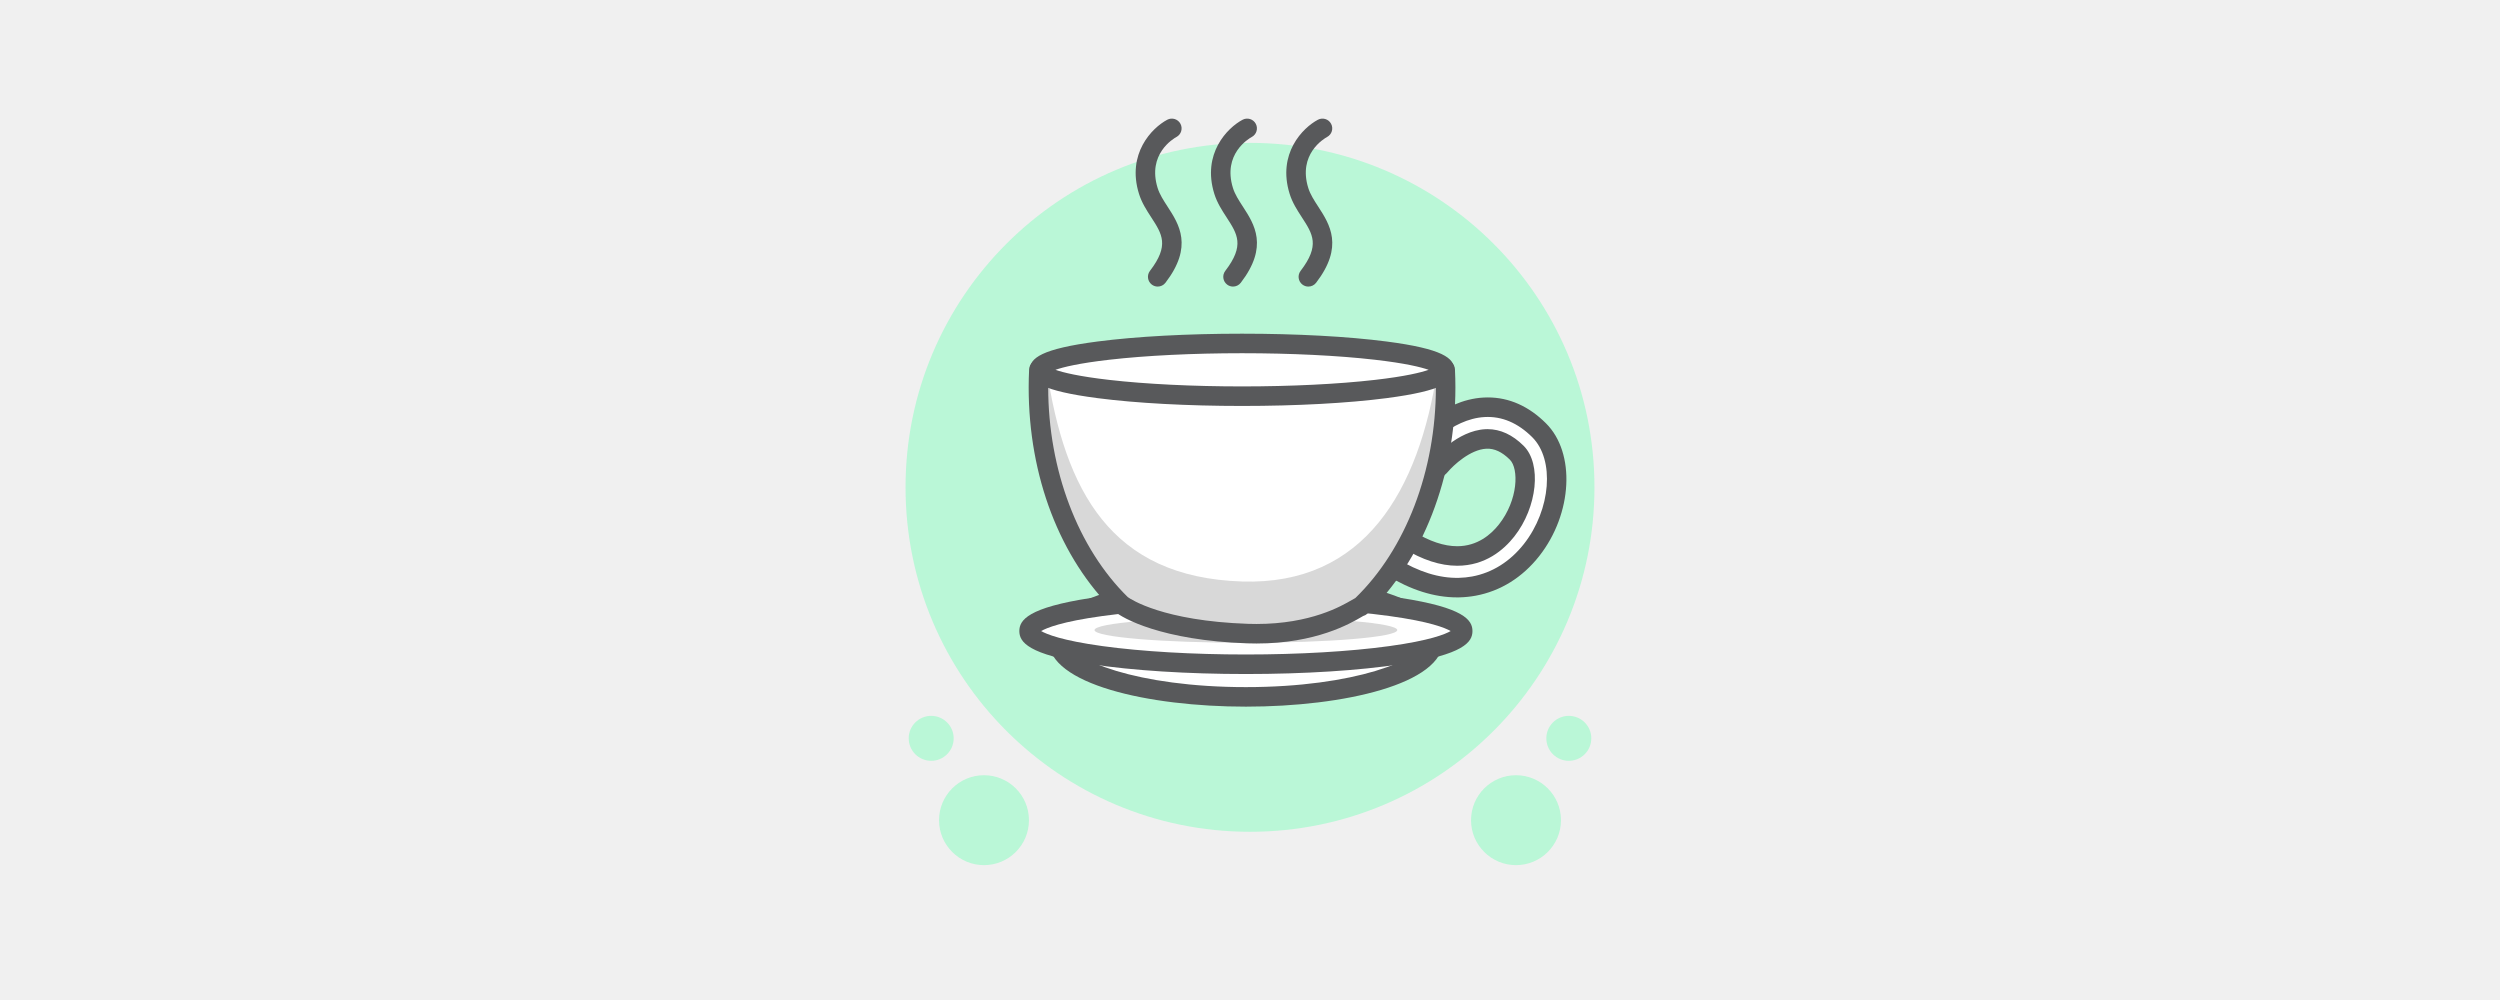
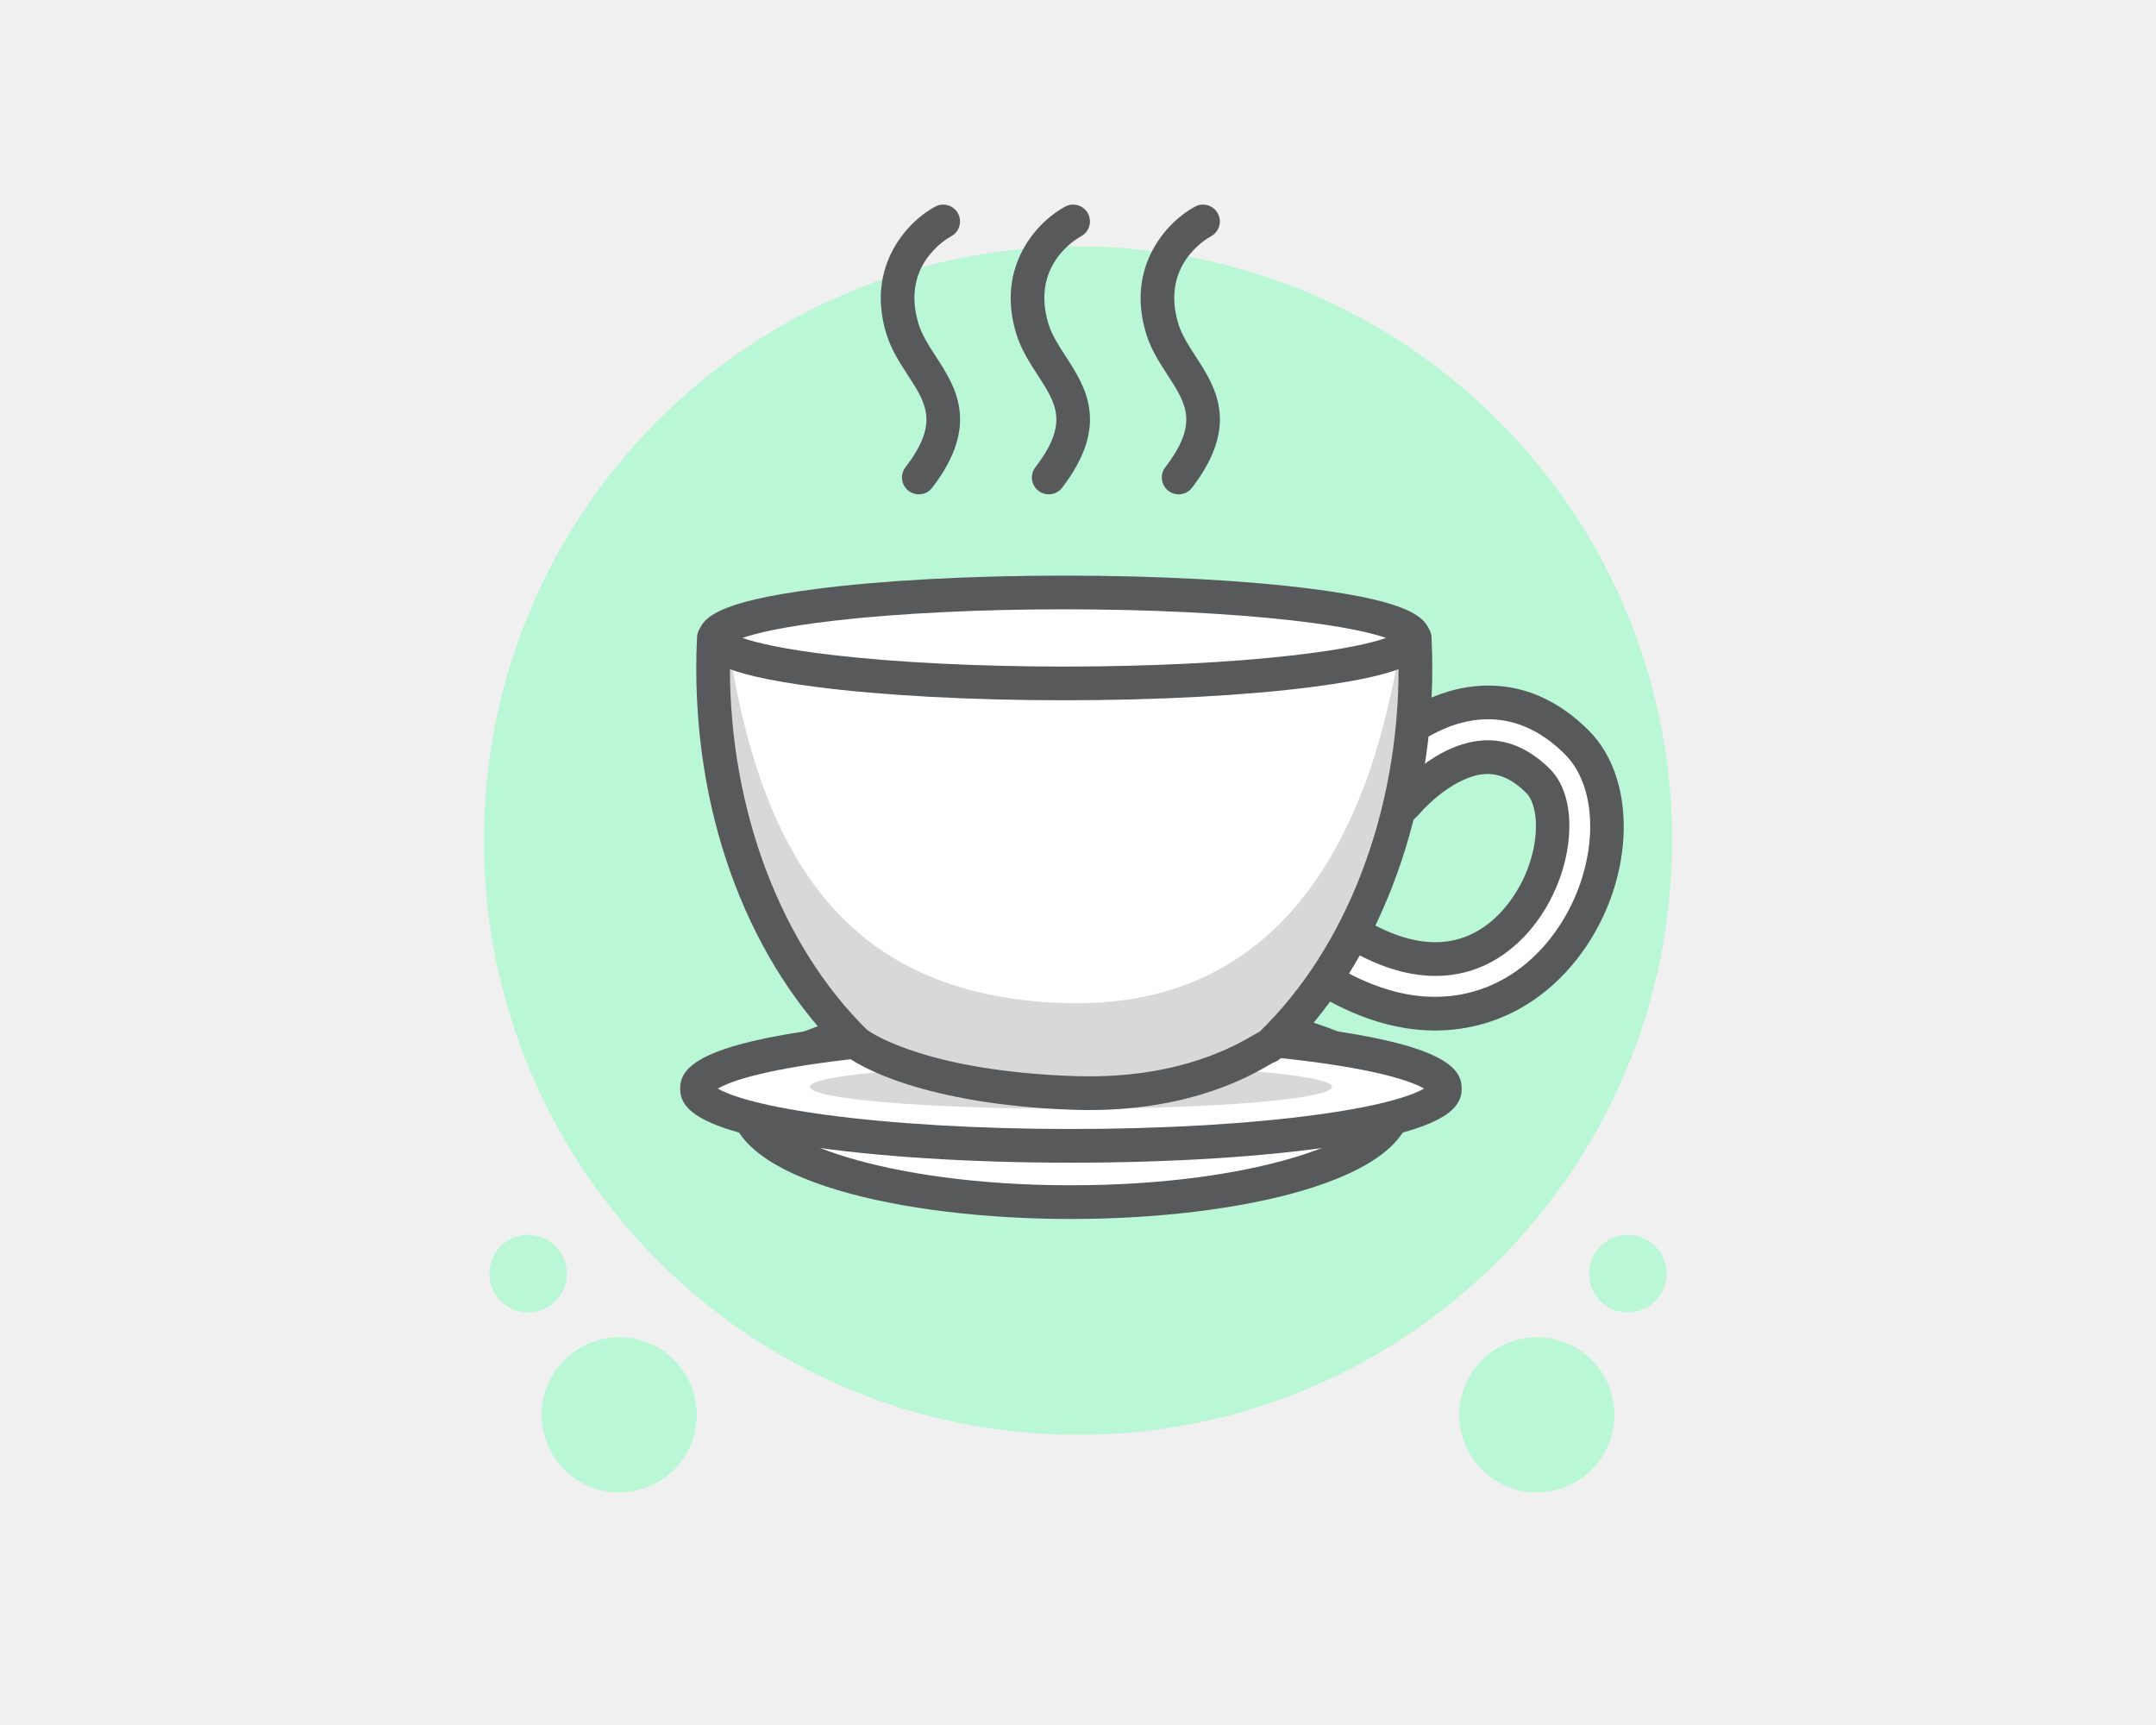
- <svg xmlns="http://www.w3.org/2000/svg" enable-background="new 797.5 531.5 512 512" height="80px" id="Layer_1" version="1.1" viewBox="797.5 531.5 512 512" width="200px" xml:space="preserve">
+ <svg xmlns="http://www.w3.org/2000/svg" enable-background="new 797.5 531.5 512 512" height="80px" id="Layer_1" version="1.1" viewBox="797.5 531.5 512 512" width="100px" xml:space="preserve">
  <g>
    <g>
      <circle cx="1053.5" cy="781.013" fill="#BAF7D7" r="176.363" />
    </g>
    <g>
      <circle cx="1189.695" cy="951.431" fill="#BAF7D7" r="23.022" />
    </g>
    <g>
      <circle cx="1216.732" cy="909.529" fill="#BAF7D7" r="11.511" />
    </g>
    <g>
      <circle cx="917.306" cy="951.431" fill="#BAF7D7" r="23.022" />
    </g>
    <g>
      <circle cx="890.269" cy="909.529" fill="#BAF7D7" r="11.511" />
    </g>
  </g>
  <g>
    <g>
      <path d="M1160.58,832.353c-11.037,0.246-22.563-3.288-34.371-10.553c-3.816-2.35-5.008-7.35-2.658-11.168    s7.35-5.01,11.168-2.66c27.16,16.712,43.088,4.121,50.166-4.871c11.184-14.208,11.969-33.064,5.182-39.807    c-5.049-5.014-10.242-7.311-15.76-7.051c-12.383,0.6-23.125,13.402-23.232,13.531c-2.855,3.443-7.967,3.941-11.418,1.1    c-3.453-2.844-3.965-7.936-1.133-11.397c0.615-0.753,15.291-18.433,34.889-19.444c10.256-0.543,19.719,3.42,28.096,11.743    c13.52,13.429,11.748,41.53-3.865,61.367c-7.836,9.954-18.051,16.331-29.543,18.443    C1165.619,832.043,1163.112,832.298,1160.58,832.353z" fill="#FFFFFF" />
    </g>
    <g>
      <path d="M1159.501,837.365c-11.635,0-23.717-3.804-35.912-11.306c-6.159-3.793-8.087-11.888-4.297-18.047    c2.406-3.91,6.586-6.245,11.181-6.245c2.423,0,4.797,0.673,6.866,1.946c8.034,4.944,15.521,7.45,22.254,7.45    c10.399,0,17.357-6.066,21.363-11.155c9.921-12.604,10.224-28.561,5.587-33.167c-4.003-3.976-7.917-5.783-12.001-5.604    c-8.343,0.404-17.002,8.616-19.634,11.746c-2.49,3.003-6.18,4.735-10.106,4.735c-3.03,0-5.986-1.06-8.324-2.985    c-5.566-4.584-6.385-12.849-1.824-18.423c0.67-0.819,16.702-20.146,38.501-21.271c0.7-0.037,1.404-0.056,2.104-0.056    c10.91,0,20.928,4.456,29.773,13.245c15.23,15.129,13.646,46.271-3.461,68.007c-8.6,10.924-19.861,17.933-32.567,20.269    c-2.727,0.501-5.523,0.786-8.313,0.848C1160.295,837.361,1159.898,837.365,1159.501,837.365z M1130.473,811.767    c-1.096,0-2.091,0.556-2.663,1.485c-0.901,1.464-0.443,3.389,1.021,4.29c10.945,6.732,21.552,10.063,31.639,9.812    c2.261-0.05,4.523-0.28,6.727-0.686c10.277-1.889,19.447-7.635,26.519-16.618c13.876-17.63,15.872-43.203,4.271-54.727    c-7.349-7.302-15.523-10.772-24.308-10.298c-17.431,0.899-31.145,17.448-31.281,17.615c-1.082,1.322-0.885,3.283,0.439,4.374    c0.707,0.582,1.46,0.704,1.967,0.704c0.941,0,1.825-0.414,2.424-1.136c0.505-0.606,12.354-14.633,26.839-15.334    c0.366-0.018,0.723-0.025,1.079-0.025c6.545,0,12.751,2.867,18.446,8.522c9.335,9.273,7.059,31.412-4.776,46.447    c-5.375,6.829-14.809,14.97-29.221,14.97c-8.61,0-17.86-3.005-27.494-8.933C1131.599,811.924,1131.052,811.767,1130.473,811.767z" fill="#58595B" />
    </g>
    <g>
      <ellipse cx="1051.399" cy="859.453" fill="#FFFFFF" rx="96" ry="28.852" />
    </g>
    <g>
      <path d="M1051.399,893.304c-50.19,0-101-11.628-101-33.852s50.81-33.852,101-33.852s101,11.628,101,33.852    S1101.589,893.304,1051.399,893.304z M1051.399,835.601c-55.55,0-91,14.127-91,23.852s35.45,23.852,91,23.852s91-14.127,91-23.852    S1106.948,835.601,1051.399,835.601z" fill="#58595B" />
    </g>
    <g>
      <ellipse cx="1051.399" cy="854.601" fill="#FFFFFF" rx="111" ry="17" />
    </g>
    <g>
      <path d="M1051.399,876.601c-29.895,0-58.038-1.789-79.246-5.037c-32.388-4.96-36.754-11.358-36.754-16.963    s4.366-12.003,36.754-16.963c21.208-3.248,49.352-5.037,79.246-5.037s58.037,1.789,79.245,5.037    c32.388,4.96,36.755,11.358,36.755,16.963s-4.367,12.003-36.755,16.963C1109.436,874.812,1081.293,876.601,1051.399,876.601z     M946.557,854.601c2.793,1.617,10.642,4.848,31.406,7.702c20.164,2.771,46.243,4.298,73.436,4.298    c27.191,0,53.271-1.526,73.435-4.298c20.765-2.854,28.614-6.085,31.407-7.702c-2.793-1.617-10.643-4.848-31.407-7.702    c-20.163-2.771-46.243-4.298-73.435-4.298c-27.192,0-53.271,1.526-73.436,4.298C957.198,849.754,949.35,852.984,946.557,854.601z" fill="#58595B" />
    </g>
    <g>
      <ellipse cx="1051.399" cy="854.101" fill="#D8D8D8" rx="77.5" ry="6.5" />
    </g>
    <g>
      <g>
        <path d="M945.406,720.849c-0.145,2.976-0.227,5.975-0.227,8.999c0,45.581,16.699,85.993,42.436,111.121     c20.197,3.804,42.107,14.259,64.646,14.259c20.199,0,39.438-10.05,57.807-13.133c26.398-25.035,43.6-65.98,43.6-112.247     c0-3.024-0.08-6.023-0.225-8.999H945.406z" fill="#FFFFFF" />
      </g>
      <g>
        <path d="M1153.444,720.849h-4.023c-9.338,61.809-37.295,110.379-99.994,108.379     c-67.283-2.146-90.658-46.57-100-108.379h-4.02c-0.145,2.976-0.227,5.975-0.227,8.999c0,45.581,16.699,85.993,42.436,111.121     c20.197,3.804,42.107,14.259,64.646,14.259c20.199,0,39.438-10.05,57.807-13.133c26.398-25.035,43.6-65.98,43.6-112.247     C1153.668,726.824,1153.588,723.825,1153.444,720.849z" fill="#D8D8D8" />
      </g>
      <g>
        <path d="M1056.82,860.975c-1.559,0-3.149-0.027-4.729-0.082c-43.882-1.509-63.982-12.908-67.931-16.385     l-0.037,0.038c-27.926-27.266-43.942-69.071-43.942-114.698c0-2.957,0.078-6.066,0.232-9.241c0.13-2.664,2.327-4.758,4.994-4.758     h208.037c2.667,0,4.864,2.094,4.994,4.758c0.153,3.148,0.23,6.258,0.23,9.241c0,45.74-16.882,89.059-45.159,115.875     c-0.604,0.573-1.333,0.979-2.114,1.193c-0.202,0.116-0.444,0.26-0.727,0.424C1104.89,850.713,1087.303,860.975,1056.82,860.975z      M990.936,837.223c1.476,1.057,18.028,12.182,61.498,13.676c1.466,0.051,2.941,0.076,4.386,0.076     c27.779,0,43.607-9.236,48.809-12.271c0.69-0.402,1.263-0.736,1.792-0.996c25.848-25.023,41.248-65.244,41.248-107.859     c0-1.309-0.016-2.645-0.047-3.999H950.228c-0.031,1.36-0.048,2.696-0.048,3.999C950.18,772.071,965.412,812.189,990.936,837.223z     " fill="#58595B" />
      </g>
      <g>
        <ellipse cx="1049.424" cy="720.848" fill="#FFFFFF" rx="103.678" ry="13.499" />
      </g>
      <g>
        <path d="M1049.426,739.347c-27.904,0-54.17-1.419-73.959-3.995c-28.816-3.752-34.721-8.512-34.721-14.504     s5.904-10.751,34.721-14.503c19.79-2.577,46.056-3.996,73.959-3.996c27.901,0,54.166,1.419,73.955,3.996     c28.816,3.752,34.721,8.511,34.721,14.503s-5.904,10.752-34.721,14.504C1103.593,737.928,1077.328,739.347,1049.426,739.347z      M953.889,720.848c3.962,1.384,11.912,3.363,27.534,5.158c18.753,2.154,42.903,3.341,68.003,3.341     c25.098,0,49.247-1.187,67.999-3.341c15.622-1.795,23.572-3.774,27.534-5.158c-3.962-1.384-11.912-3.362-27.534-5.157     c-18.752-2.155-42.901-3.342-67.999-3.342c-25.099,0-49.249,1.187-68.003,3.342C965.801,717.486,957.851,719.465,953.889,720.848     z" fill="#58595B" />
      </g>
      <g>
        <g>
          <path d="M1006.246,678.228c-1.062,0-2.131-0.336-3.039-1.032c-2.191-1.681-2.605-4.819-0.925-7.011      c9.99-13.027,6.267-18.763,0.631-27.444c-2.379-3.664-4.838-7.453-6.259-12.031c-6.375-20.533,6.688-33.77,14.486-37.9      c2.437-1.291,5.466-0.361,6.759,2.079c1.288,2.433,0.367,5.447-2.056,6.746c-1.566,0.854-15.02,8.78-9.639,26.111      c1.011,3.257,2.995,6.313,5.096,9.55c5.884,9.063,13.206,20.343-1.083,38.976      C1009.234,677.554,1007.748,678.228,1006.246,678.228z" fill="#58595B" />
        </g>
        <g>
          <path d="M1044.811,678.228c-1.062,0-2.131-0.336-3.039-1.032c-2.191-1.681-2.605-4.819-0.925-7.011      c9.991-13.027,6.268-18.764,0.631-27.445c-2.378-3.664-4.838-7.452-6.259-12.029c-6.375-20.534,6.688-33.771,14.486-37.901      c2.437-1.291,5.466-0.361,6.759,2.079c1.288,2.433,0.367,5.447-2.056,6.746c-1.566,0.854-15.02,8.78-9.639,26.111      c1.011,3.256,2.995,6.313,5.096,9.549c5.884,9.063,13.206,20.343-1.083,38.977      C1047.798,677.554,1046.313,678.228,1044.811,678.228z" fill="#58595B" />
        </g>
        <g>
          <path d="M1083.375,678.228c-1.062,0-2.132-0.337-3.039-1.032c-2.191-1.681-2.605-4.819-0.925-7.011      c9.992-13.027,6.269-18.764,0.632-27.445c-2.379-3.664-4.839-7.452-6.26-12.029c-6.375-20.534,6.688-33.771,14.486-37.901      c2.436-1.291,5.466-0.361,6.759,2.079c1.288,2.433,0.367,5.447-2.056,6.746c-1.566,0.854-15.02,8.78-9.639,26.111      c1.011,3.256,2.995,6.313,5.096,9.549c5.885,9.063,13.208,20.343-1.083,38.977      C1086.363,677.554,1084.877,678.228,1083.375,678.228z" fill="#58595B" />
        </g>
      </g>
    </g>
  </g>
</svg>
